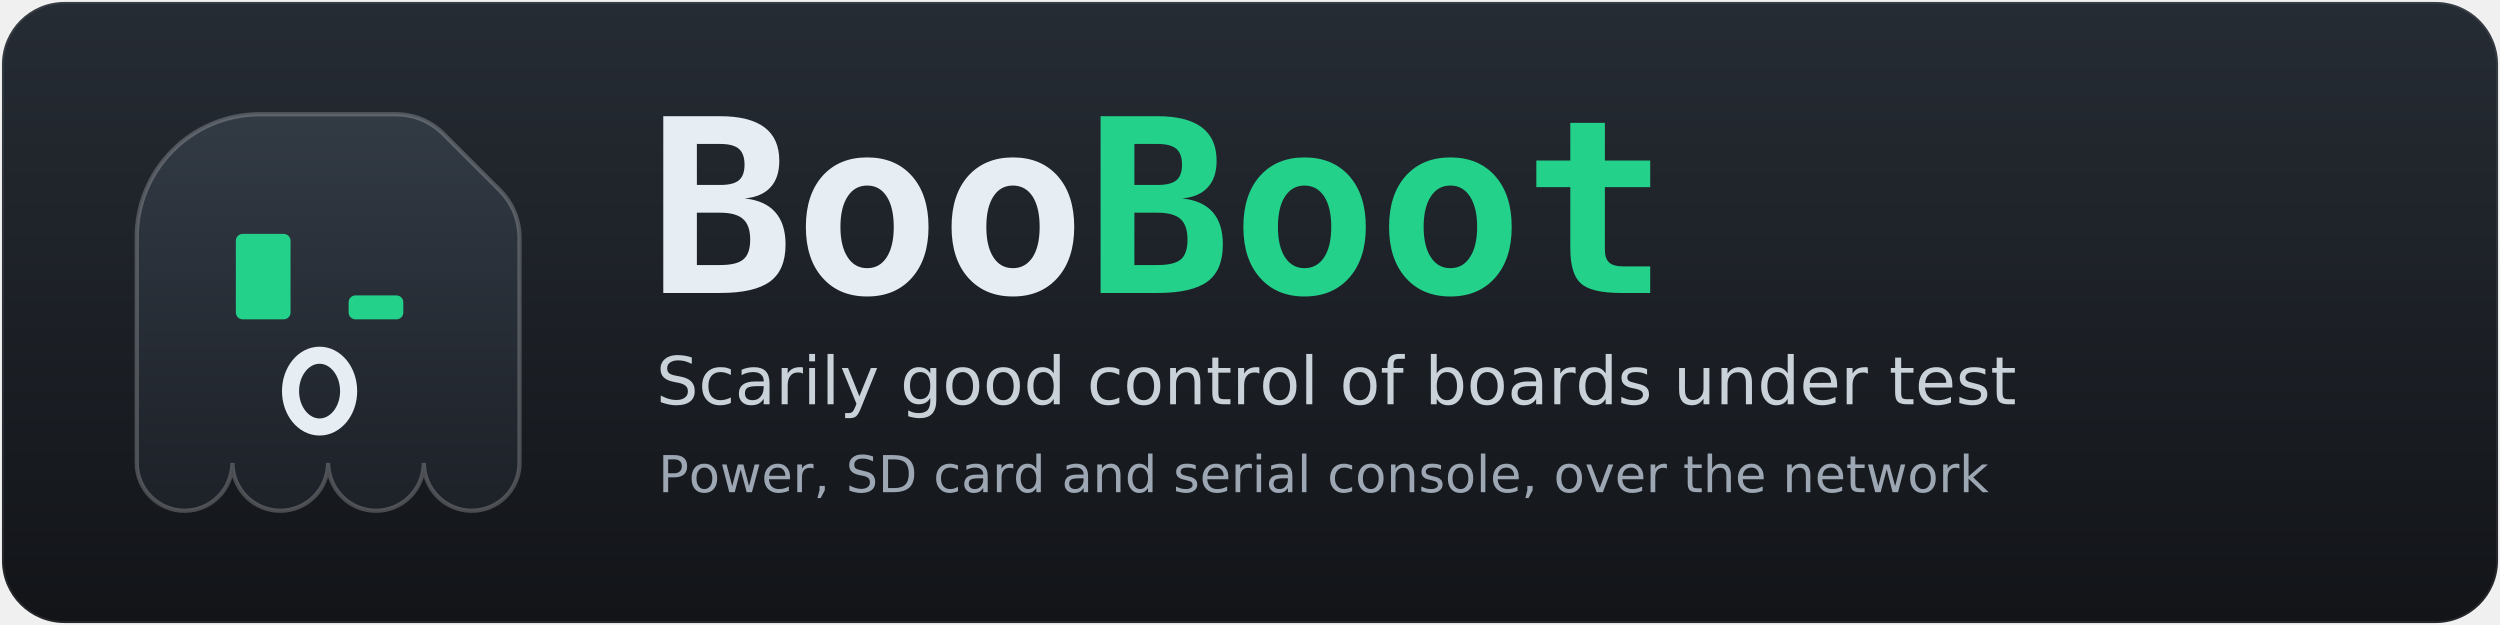
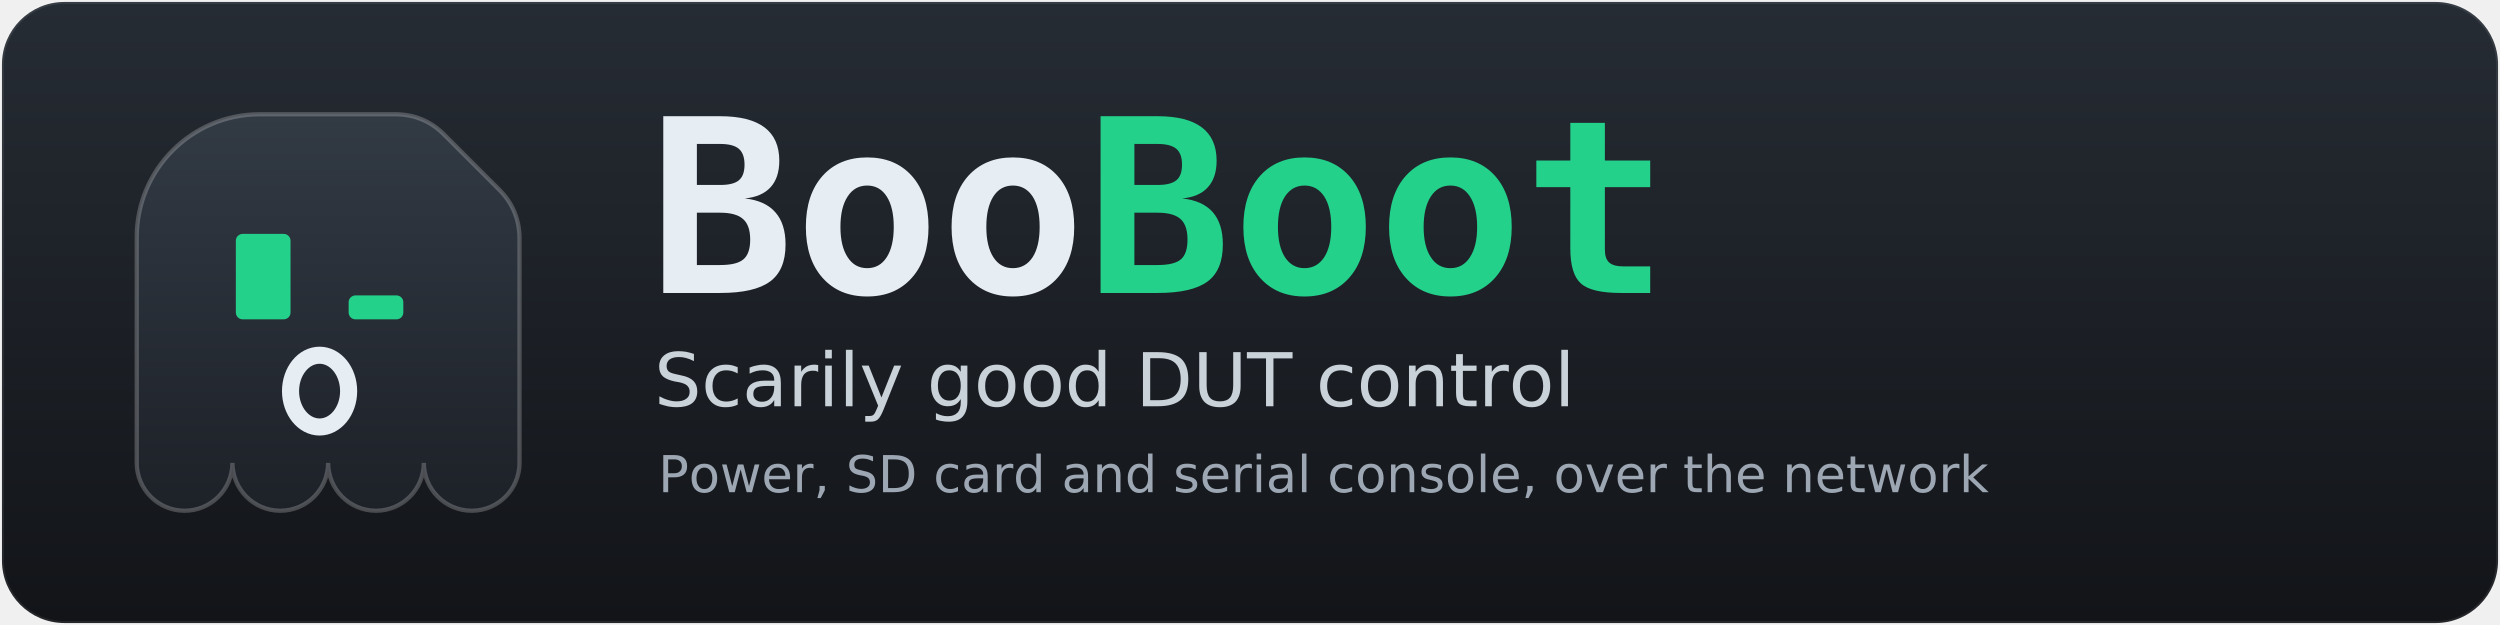
<svg xmlns="http://www.w3.org/2000/svg" viewBox="0 0 1280 320">
  <defs>
    <linearGradient id="tile" x1="0" y1="0" x2="0" y2="1">
      <stop offset="0" stop-color="#323A44" />
      <stop offset="1" stop-color="#1D2128" />
    </linearGradient>
    <linearGradient id="panel" x1="0" y1="0" x2="0" y2="1">
      <stop offset="0" stop-color="#262C34" />
      <stop offset="1" stop-color="#121418" />
    </linearGradient>
  </defs>
  <rect x="1" y="1" width="1278" height="318" rx="32" fill="url(#panel)" stroke="#FFFFFF" stroke-opacity="0.08" stroke-width="2" />
  <g transform="translate(56 48) scale(0.875)">
    <path d="M88 12H167.20Q184 12 195.88 23.88L228.12 56.12Q240 68 240 84.80V216.00A28.00 28.00 0 0 1 184.00 216.00A28.00 28.00 0 0 1 128.00 216.00A28.00 28.00 0 0 1 72.00 216.00A28.00 28.00 0 0 1 16.00 216.00V84A72 72 0 0 1 88 12Z" fill="url(#tile)" />
    <path d="M88 12H167.20Q184 12 195.88 23.88L228.12 56.12Q240 68 240 84.80V216.00A28.00 28.00 0 0 1 184.00 216.00A28.00 28.00 0 0 1 128.00 216.00A28.00 28.00 0 0 1 72.00 216.00A28.00 28.00 0 0 1 16.00 216.00V84A72 72 0 0 1 88 12Z" fill="none" stroke="#FFFFFF" stroke-opacity="0.22" stroke-width="2.5" />
    <rect x="74" y="82" width="32" height="50" rx="4" fill="#23D18B" />
    <rect x="140" y="118" width="32" height="14" rx="4" fill="#23D18B" />
    <ellipse cx="123" cy="174" rx="17" ry="21" fill="none" stroke="#E6EDF3" stroke-width="10" />
  </g>
  <path d="M356.8 108.9V135.7H368.7Q377.2 135.7 380.6 132.8Q384.1 129.9 384.1 122.7Q384.1 115.4 380.5 112.2Q376.9 108.9 368.7 108.9ZM356.8 73.7V94.7H368.7Q375.5 94.7 378.3 92.3Q381.2 89.9 381.2 84.3Q381.2 78.7 378.3 76.2Q375.4 73.7 368.7 73.7ZM339.6 59.5H368.7Q383.8 59.5 391.4 65.2Q399.0 70.9 399.0 82.3Q399.0 91.0 394.5 95.9Q390.0 100.8 381.3 101.6Q391.7 102.7 396.9 108.6Q402.2 114.5 402.2 125.2Q402.2 138.3 394.3 144.1Q386.4 150.0 368.7 150.0H339.6Z M444.0 95.0Q437.6 95.0 434.0 100.6Q430.3 106.2 430.3 116.2Q430.3 126.1 434.0 131.7Q437.6 137.3 444.0 137.3Q450.4 137.3 454.0 131.7Q457.6 126.1 457.6 116.2Q457.6 106.2 454.0 100.6Q450.4 95.0 444.0 95.0ZM412.6 116.2Q412.6 99.7 421.1 90.1Q429.6 80.6 444.0 80.6Q458.4 80.6 466.9 90.1Q475.4 99.7 475.4 116.2Q475.4 132.6 466.9 142.2Q458.4 151.8 444.0 151.8Q429.6 151.8 421.1 142.2Q412.6 132.6 412.6 116.2Z M518.6 95.0Q512.2 95.0 508.6 100.6Q505.0 106.2 505.0 116.2Q505.0 126.1 508.6 131.7Q512.2 137.3 518.6 137.3Q525.0 137.3 528.7 131.7Q532.3 126.1 532.3 116.2Q532.3 106.2 528.7 100.6Q525.0 95.0 518.6 95.0ZM487.2 116.2Q487.2 99.7 495.7 90.1Q504.3 80.6 518.6 80.6Q533.0 80.6 541.5 90.1Q550.0 99.7 550.0 116.2Q550.0 132.6 541.5 142.2Q533.0 151.8 518.6 151.8Q504.3 151.8 495.7 142.2Q487.2 132.6 487.2 116.2Z" fill="#E6EDF3" />
  <path d="M580.8 108.9V135.7H592.7Q601.2 135.7 604.6 132.8Q608.0 129.9 608.0 122.7Q608.0 115.4 604.5 112.2Q600.9 108.9 592.7 108.9ZM580.8 73.7V94.7H592.7Q599.4 94.7 602.3 92.3Q605.2 89.9 605.2 84.3Q605.2 78.7 602.3 76.2Q599.3 73.7 592.7 73.7ZM563.5 59.5H592.7Q607.7 59.5 615.3 65.2Q622.9 70.9 622.9 82.3Q622.9 91.0 618.4 95.9Q614.0 100.8 605.3 101.6Q615.7 102.7 620.9 108.6Q626.1 114.5 626.1 125.2Q626.1 138.3 618.3 144.1Q610.4 150.0 592.7 150.0H563.5Z M667.9 95.0Q661.6 95.0 657.9 100.6Q654.3 106.2 654.3 116.2Q654.3 126.1 657.9 131.7Q661.6 137.3 667.9 137.3Q674.3 137.3 678.0 131.7Q681.6 126.1 681.6 116.2Q681.6 106.2 678.0 100.6Q674.3 95.0 667.9 95.0ZM636.6 116.2Q636.6 99.7 645.1 90.1Q653.6 80.6 667.9 80.6Q682.3 80.6 690.8 90.1Q699.3 99.7 699.3 116.2Q699.3 132.6 690.8 142.2Q682.3 151.8 667.9 151.8Q653.6 151.8 645.1 142.2Q636.6 132.6 636.6 116.2Z M742.6 95.0Q736.2 95.0 732.6 100.6Q728.9 106.2 728.9 116.2Q728.9 126.1 732.6 131.7Q736.2 137.3 742.6 137.3Q749.0 137.3 752.6 131.7Q756.3 126.1 756.3 116.2Q756.3 106.2 752.6 100.6Q749.0 95.0 742.6 95.0ZM711.2 116.2Q711.2 99.7 719.7 90.1Q728.2 80.6 742.6 80.6Q757.0 80.6 765.5 90.1Q774.0 99.7 774.0 116.2Q774.0 132.6 765.5 142.2Q757.0 151.8 742.6 151.8Q728.2 151.8 719.7 142.2Q711.2 132.6 711.2 116.2Z M821.7 62.9V82.2H844.9V95.8H821.7V127.9Q821.7 132.4 823.9 134.4Q826.1 136.4 831.3 136.4H844.9V150.0H830.0Q814.7 150.0 809.4 145.1Q804.0 140.3 804.0 127.1V95.8H786.6V82.2H804.0V62.9Z" fill="#23D18B" />
-   <path d="M354.2 183.0V186.3Q352.3 185.4 350.6 184.9Q348.9 184.5 347.3 184.5Q344.6 184.5 343.1 185.6Q341.6 186.6 341.6 188.6Q341.6 190.2 342.6 191.1Q343.6 191.9 346.3 192.4L348.4 192.8Q352.1 193.5 353.9 195.3Q355.7 197.1 355.7 200.2Q355.7 203.8 353.3 205.6Q350.9 207.5 346.2 207.5Q344.4 207.5 342.4 207.1Q340.5 206.7 338.3 205.9V202.5Q340.4 203.6 342.3 204.2Q344.3 204.8 346.2 204.8Q349.1 204.8 350.6 203.6Q352.2 202.5 352.2 200.4Q352.2 198.6 351.1 197.6Q349.9 196.5 347.4 196.0L345.3 195.6Q341.6 194.9 339.9 193.3Q338.2 191.7 338.2 188.8Q338.2 185.6 340.6 183.7Q342.9 181.8 346.9 181.8Q348.7 181.8 350.5 182.1Q352.3 182.4 354.2 183.0Z M374.2 189.1V192.0Q372.9 191.3 371.6 190.9Q370.3 190.5 368.9 190.5Q366.0 190.5 364.3 192.4Q362.7 194.3 362.7 197.7Q362.7 201.1 364.3 203.0Q366.0 204.9 368.9 204.9Q370.3 204.9 371.6 204.5Q372.9 204.2 374.2 203.5V206.3Q372.9 206.9 371.5 207.2Q370.1 207.5 368.6 207.5Q364.4 207.5 361.9 204.8Q359.5 202.2 359.5 197.7Q359.5 193.2 362.0 190.6Q364.5 188.0 368.8 188.0Q370.2 188.0 371.6 188.2Q372.9 188.5 374.2 189.1Z M387.9 197.7Q384.2 197.7 382.8 198.5Q381.4 199.3 381.4 201.4Q381.4 203.0 382.4 204.0Q383.5 204.9 385.4 204.9Q387.9 204.9 389.4 203.1Q391.0 201.3 391.0 198.3V197.7ZM394.0 196.4V207.0H391.0V204.2Q389.9 205.9 388.4 206.7Q386.8 207.5 384.5 207.5Q381.7 207.5 380.0 205.9Q378.3 204.3 378.3 201.6Q378.3 198.5 380.4 196.9Q382.5 195.3 386.7 195.3H391.0V195.0Q391.0 192.9 389.6 191.7Q388.2 190.5 385.7 190.5Q384.1 190.5 382.6 190.9Q381.1 191.3 379.7 192.1V189.3Q381.4 188.6 382.9 188.3Q384.5 188.0 386.0 188.0Q390.0 188.0 392.0 190.0Q394.0 192.1 394.0 196.4Z M411.1 191.3Q410.6 191.0 410.0 190.8Q409.4 190.7 408.6 190.7Q406.0 190.7 404.7 192.4Q403.3 194.1 403.3 197.2V207.0H400.2V188.4H403.3V191.3Q404.2 189.6 405.8 188.8Q407.3 188.0 409.5 188.0Q409.8 188.0 410.2 188.0Q410.6 188.0 411.1 188.1Z M414.3 188.4H417.3V207.0H414.3ZM414.3 181.2H417.3V185.0H414.3Z M423.7 181.2H426.8V207.0H423.7Z M440.9 208.7Q439.6 212.0 438.4 213.1Q437.2 214.1 435.1 214.1H432.7V211.5H434.5Q435.7 211.5 436.4 210.9Q437.1 210.3 438.0 208.1L438.5 206.7L431.0 188.4H434.2L440.0 202.9L445.9 188.4H449.1Z  M476.3 197.5Q476.3 194.2 475.0 192.3Q473.6 190.5 471.1 190.5Q468.7 190.5 467.3 192.3Q465.9 194.2 465.9 197.5Q465.9 200.8 467.3 202.6Q468.7 204.4 471.1 204.4Q473.6 204.4 475.0 202.6Q476.3 200.8 476.3 197.5ZM479.4 204.7Q479.4 209.4 477.3 211.8Q475.2 214.1 470.8 214.1Q469.2 214.1 467.8 213.8Q466.4 213.6 465.0 213.1V210.1Q466.4 210.9 467.7 211.2Q469.0 211.5 470.4 211.5Q473.4 211.5 474.9 210.0Q476.3 208.4 476.3 205.2V203.7Q475.4 205.4 473.9 206.2Q472.4 207.0 470.4 207.0Q467.0 207.0 464.9 204.4Q462.8 201.8 462.8 197.5Q462.8 193.2 464.9 190.6Q467.0 188.0 470.4 188.0Q472.4 188.0 473.9 188.8Q475.4 189.6 476.3 191.2V188.4H479.4Z M492.9 190.5Q490.4 190.5 489.0 192.5Q487.6 194.4 487.6 197.7Q487.6 201.1 489.0 203.0Q490.4 204.9 492.9 204.9Q495.3 204.9 496.8 203.0Q498.2 201.0 498.2 197.7Q498.2 194.4 496.8 192.5Q495.3 190.5 492.9 190.5ZM492.9 188.0Q496.9 188.0 499.2 190.5Q501.4 193.1 501.4 197.7Q501.4 202.3 499.2 204.9Q496.9 207.5 492.9 207.5Q488.9 207.5 486.6 204.9Q484.4 202.3 484.4 197.7Q484.4 193.1 486.6 190.5Q488.9 188.0 492.9 188.0Z M513.7 190.5Q511.2 190.5 509.8 192.5Q508.4 194.4 508.4 197.7Q508.4 201.1 509.8 203.0Q511.2 204.9 513.7 204.9Q516.1 204.9 517.6 203.0Q519.0 201.0 519.0 197.7Q519.0 194.4 517.6 192.5Q516.1 190.5 513.7 190.5ZM513.7 188.0Q517.7 188.0 520.0 190.5Q522.2 193.1 522.2 197.7Q522.2 202.3 520.0 204.9Q517.7 207.5 513.7 207.5Q509.7 207.5 507.4 204.9Q505.2 202.3 505.2 197.7Q505.2 193.1 507.4 190.5Q509.7 188.0 513.7 188.0Z M539.5 191.2V181.2H542.6V207.0H539.5V204.2Q538.6 205.9 537.1 206.7Q535.6 207.5 533.6 207.5Q530.2 207.5 528.1 204.8Q526.0 202.1 526.0 197.7Q526.0 193.3 528.1 190.6Q530.2 188.0 533.6 188.0Q535.6 188.0 537.1 188.8Q538.6 189.6 539.5 191.2ZM529.1 197.7Q529.1 201.1 530.5 203.0Q531.9 204.9 534.3 204.9Q536.7 204.9 538.1 203.0Q539.5 201.1 539.5 197.7Q539.5 194.3 538.1 192.4Q536.7 190.5 534.3 190.5Q531.9 190.5 530.5 192.4Q529.1 194.3 529.1 197.7Z  M573.1 189.1V192.0Q571.8 191.3 570.5 190.9Q569.2 190.5 567.8 190.5Q564.9 190.5 563.2 192.4Q561.6 194.3 561.6 197.7Q561.6 201.1 563.2 203.0Q564.9 204.9 567.8 204.9Q569.2 204.9 570.5 204.5Q571.8 204.2 573.1 203.5V206.3Q571.8 206.9 570.4 207.2Q569.1 207.5 567.5 207.5Q563.3 207.5 560.8 204.8Q558.4 202.2 558.4 197.7Q558.4 193.2 560.9 190.6Q563.4 188.0 567.7 188.0Q569.1 188.0 570.5 188.2Q571.8 188.5 573.1 189.1Z M585.6 190.5Q583.1 190.5 581.7 192.5Q580.3 194.4 580.3 197.7Q580.3 201.1 581.7 203.0Q583.1 204.9 585.6 204.9Q588.0 204.9 589.5 203.0Q590.9 201.0 590.9 197.7Q590.9 194.4 589.5 192.5Q588.0 190.5 585.6 190.5ZM585.6 188.0Q589.6 188.0 591.8 190.5Q594.1 193.1 594.1 197.7Q594.1 202.3 591.8 204.9Q589.6 207.5 585.6 207.5Q581.6 207.5 579.3 204.9Q577.1 202.3 577.1 197.7Q577.1 193.1 579.3 190.5Q581.6 188.0 585.6 188.0Z M614.6 195.8V207.0H611.6V195.9Q611.6 193.2 610.6 191.9Q609.5 190.6 607.5 190.6Q605.0 190.6 603.6 192.2Q602.1 193.8 602.1 196.5V207.0H599.1V188.4H602.1V191.3Q603.2 189.6 604.7 188.8Q606.2 188.0 608.1 188.0Q611.4 188.0 613.0 189.9Q614.6 191.9 614.6 195.8Z M623.8 183.1V188.4H630.0V190.8H623.8V200.9Q623.8 203.1 624.4 203.8Q625.0 204.4 626.9 204.4H630.0V207.0H626.9Q623.4 207.0 622.0 205.7Q620.7 204.4 620.7 200.9V190.8H618.4V188.4H620.7V183.1Z M644.8 191.3Q644.3 191.0 643.7 190.8Q643.1 190.7 642.4 190.7Q639.8 190.7 638.4 192.4Q637.0 194.1 637.0 197.2V207.0H633.9V188.4H637.0V191.3Q638.0 189.6 639.5 188.8Q641.1 188.0 643.3 188.0Q643.6 188.0 644.0 188.0Q644.4 188.0 644.8 188.1Z M655.2 190.5Q652.8 190.5 651.4 192.5Q649.9 194.4 649.9 197.7Q649.9 201.1 651.4 203.0Q652.8 204.9 655.2 204.9Q657.7 204.9 659.1 203.0Q660.5 201.0 660.5 197.7Q660.5 194.4 659.1 192.5Q657.7 190.5 655.2 190.5ZM655.2 188.0Q659.2 188.0 661.5 190.5Q663.8 193.1 663.8 197.7Q663.8 202.3 661.5 204.9Q659.2 207.5 655.2 207.5Q651.2 207.5 649.0 204.9Q646.7 202.3 646.7 197.7Q646.7 193.1 649.0 190.5Q651.2 188.0 655.2 188.0Z M668.8 181.2H671.9V207.0H668.8Z  M696.3 190.5Q693.8 190.5 692.4 192.5Q691.0 194.4 691.0 197.7Q691.0 201.1 692.4 203.0Q693.8 204.9 696.3 204.9Q698.7 204.9 700.2 203.0Q701.6 201.0 701.6 197.7Q701.6 194.4 700.2 192.5Q698.7 190.5 696.3 190.5ZM696.3 188.0Q700.3 188.0 702.6 190.5Q704.8 193.1 704.8 197.7Q704.8 202.3 702.6 204.9Q700.3 207.5 696.3 207.5Q692.3 207.5 690.0 204.9Q687.8 202.3 687.8 197.7Q687.8 193.1 690.0 190.5Q692.3 188.0 696.3 188.0Z M719.3 181.2V183.7H716.4Q714.7 183.7 714.1 184.4Q713.5 185.0 713.5 186.8V188.4H718.5V190.8H713.5V207.0H710.4V190.8H707.5V188.4H710.4V187.1Q710.4 184.0 711.8 182.6Q713.3 181.2 716.4 181.2Z  M746.0 197.7Q746.0 194.3 744.6 192.4Q743.3 190.5 740.8 190.5Q738.4 190.5 737.0 192.4Q735.6 194.3 735.6 197.7Q735.6 201.1 737.0 203.0Q738.4 204.9 740.8 204.9Q743.3 204.9 744.6 203.0Q746.0 201.1 746.0 197.7ZM735.6 191.2Q736.6 189.6 738.1 188.8Q739.5 188.0 741.6 188.0Q745.0 188.0 747.1 190.6Q749.2 193.3 749.2 197.7Q749.2 202.1 747.1 204.8Q745.0 207.5 741.6 207.5Q739.5 207.5 738.1 206.7Q736.6 205.9 735.6 204.2V207.0H732.6V181.2H735.6Z M761.5 190.5Q759.0 190.5 757.6 192.5Q756.2 194.4 756.2 197.7Q756.2 201.1 757.6 203.0Q759.0 204.9 761.5 204.9Q763.9 204.9 765.3 203.0Q766.8 201.0 766.8 197.7Q766.8 194.4 765.3 192.5Q763.9 190.5 761.5 190.5ZM761.5 188.0Q765.4 188.0 767.7 190.5Q770.0 193.1 770.0 197.7Q770.0 202.3 767.7 204.9Q765.4 207.5 761.5 207.5Q757.5 207.5 755.2 204.9Q752.9 202.3 752.9 197.7Q752.9 193.1 755.2 190.5Q757.5 188.0 761.5 188.0Z M783.5 197.7Q779.8 197.7 778.4 198.5Q777.0 199.3 777.0 201.4Q777.0 203.0 778.0 204.0Q779.1 204.9 780.9 204.9Q783.5 204.9 785.0 203.1Q786.5 201.3 786.5 198.3V197.7ZM789.6 196.4V207.0H786.5V204.2Q785.5 205.9 783.9 206.7Q782.4 207.5 780.1 207.5Q777.3 207.5 775.6 205.9Q773.9 204.3 773.9 201.6Q773.9 198.5 776.0 196.9Q778.1 195.3 782.3 195.3H786.5V195.0Q786.5 192.9 785.2 191.7Q783.8 190.5 781.3 190.5Q779.7 190.5 778.2 190.9Q776.7 191.3 775.3 192.1V189.3Q776.9 188.6 778.5 188.3Q780.1 188.0 781.6 188.0Q785.6 188.0 787.6 190.0Q789.6 192.1 789.6 196.4Z M806.7 191.3Q806.2 191.0 805.6 190.8Q804.9 190.7 804.2 190.7Q801.6 190.7 800.2 192.4Q798.9 194.1 798.9 197.2V207.0H795.8V188.4H798.9V191.3Q799.8 189.6 801.4 188.8Q802.9 188.0 805.1 188.0Q805.4 188.0 805.8 188.0Q806.2 188.0 806.7 188.1Z M822.1 191.2V181.2H825.2V207.0H822.1V204.2Q821.1 205.9 819.7 206.7Q818.2 207.5 816.2 207.5Q812.8 207.5 810.7 204.8Q808.5 202.1 808.5 197.7Q808.5 193.3 810.7 190.6Q812.8 188.0 816.2 188.0Q818.2 188.0 819.7 188.8Q821.1 189.6 822.1 191.2ZM811.7 197.7Q811.7 201.1 813.1 203.0Q814.5 204.9 816.9 204.9Q819.3 204.9 820.7 203.0Q822.1 201.1 822.1 197.7Q822.1 194.3 820.7 192.4Q819.3 190.5 816.9 190.5Q814.5 190.5 813.1 192.4Q811.7 194.3 811.7 197.7Z M843.3 189.0V191.8Q842.0 191.2 840.6 190.8Q839.2 190.5 837.7 190.5Q835.5 190.5 834.3 191.2Q833.2 191.9 833.2 193.3Q833.2 194.4 834.0 195.0Q834.8 195.6 837.3 196.1L838.3 196.4Q841.6 197.1 842.9 198.3Q844.3 199.6 844.3 201.9Q844.3 204.5 842.3 206.0Q840.2 207.5 836.6 207.5Q835.1 207.5 833.5 207.2Q831.9 206.9 830.1 206.3V203.2Q831.8 204.0 833.4 204.5Q835.1 204.9 836.7 204.9Q838.8 204.9 840.0 204.2Q841.2 203.4 841.2 202.1Q841.2 200.9 840.3 200.2Q839.5 199.5 836.7 198.9L835.6 198.7Q832.8 198.1 831.5 196.8Q830.2 195.6 830.2 193.4Q830.2 190.8 832.1 189.4Q833.9 188.0 837.4 188.0Q839.1 188.0 840.6 188.2Q842.0 188.5 843.3 189.0Z  M859.7 199.7V188.4H862.7V199.5Q862.7 202.2 863.7 203.5Q864.8 204.8 866.8 204.8Q869.3 204.8 870.7 203.2Q872.2 201.7 872.2 198.9V188.4H875.2V207.0H872.2V204.1Q871.1 205.8 869.6 206.7Q868.1 207.5 866.2 207.5Q863.0 207.5 861.3 205.5Q859.7 203.5 859.7 199.7ZM867.3 188.0Z M897.0 195.8V207.0H893.9V195.9Q893.9 193.2 892.9 191.9Q891.9 190.6 889.8 190.6Q887.3 190.6 885.9 192.2Q884.5 193.8 884.5 196.5V207.0H881.4V188.4H884.5V191.3Q885.6 189.6 887.1 188.8Q888.5 188.0 890.5 188.0Q893.7 188.0 895.3 189.9Q897.0 191.9 897.0 195.8Z M915.3 191.2V181.2H918.4V207.0H915.3V204.2Q914.3 205.9 912.9 206.7Q911.4 207.5 909.4 207.5Q906.0 207.5 903.9 204.8Q901.7 202.1 901.7 197.7Q901.7 193.3 903.9 190.6Q906.0 188.0 909.4 188.0Q911.4 188.0 912.9 188.8Q914.3 189.6 915.3 191.2ZM904.9 197.7Q904.9 201.1 906.3 203.0Q907.7 204.9 910.1 204.9Q912.5 204.9 913.9 203.0Q915.3 201.1 915.3 197.7Q915.3 194.3 913.9 192.4Q912.5 190.5 910.1 190.5Q907.7 190.5 906.3 192.4Q904.9 194.3 904.9 197.7Z M940.6 196.9V198.4H926.5Q926.7 201.6 928.4 203.2Q930.1 204.9 933.2 204.9Q934.9 204.9 936.6 204.5Q938.2 204.0 939.8 203.2V206.1Q938.2 206.8 936.5 207.1Q934.8 207.5 933.0 207.5Q928.5 207.5 925.9 204.9Q923.3 202.3 923.3 197.9Q923.3 193.3 925.8 190.6Q928.3 188.0 932.4 188.0Q936.2 188.0 938.4 190.4Q940.6 192.8 940.6 196.9ZM937.5 196.0Q937.5 193.5 936.1 192.0Q934.7 190.5 932.5 190.5Q929.9 190.5 928.4 192.0Q926.8 193.4 926.6 196.1Z M956.4 191.3Q955.8 191.0 955.2 190.8Q954.6 190.7 953.9 190.7Q951.3 190.7 949.9 192.4Q948.5 194.1 948.5 197.2V207.0H945.5V188.4H948.5V191.3Q949.5 189.6 951.0 188.8Q952.6 188.0 954.8 188.0Q955.1 188.0 955.5 188.0Q955.9 188.0 956.3 188.1Z  M973.4 183.1V188.4H979.7V190.8H973.4V200.9Q973.4 203.1 974.0 203.8Q974.6 204.4 976.5 204.4H979.7V207.0H976.5Q973.0 207.0 971.7 205.7Q970.3 204.4 970.3 200.9V190.8H968.1V188.4H970.3V183.1Z M999.6 196.9V198.4H985.6Q985.8 201.6 987.5 203.2Q989.2 204.9 992.2 204.9Q994.0 204.9 995.6 204.5Q997.3 204.0 998.9 203.2V206.1Q997.2 206.8 995.5 207.1Q993.8 207.5 992.0 207.5Q987.6 207.5 985.0 204.9Q982.4 202.3 982.4 197.9Q982.4 193.3 984.8 190.6Q987.3 188.0 991.5 188.0Q995.2 188.0 997.4 190.4Q999.6 192.8 999.6 196.9ZM996.5 196.0Q996.5 193.5 995.1 192.0Q993.8 190.5 991.5 190.5Q989.0 190.5 987.4 192.0Q985.9 193.4 985.7 196.1Z M1016.5 189.0V191.8Q1015.2 191.2 1013.8 190.8Q1012.4 190.5 1010.9 190.5Q1008.6 190.5 1007.5 191.2Q1006.3 191.9 1006.3 193.3Q1006.3 194.4 1007.2 195.0Q1008.0 195.6 1010.4 196.1L1011.5 196.4Q1014.7 197.1 1016.1 198.3Q1017.5 199.6 1017.5 201.9Q1017.5 204.5 1015.4 206.0Q1013.4 207.5 1009.8 207.5Q1008.3 207.5 1006.7 207.2Q1005.0 206.9 1003.2 206.3V203.2Q1004.9 204.0 1006.6 204.5Q1008.2 204.9 1009.8 204.9Q1012.0 204.9 1013.2 204.2Q1014.3 203.4 1014.3 202.1Q1014.3 200.9 1013.5 200.2Q1012.6 199.5 1009.8 198.9L1008.7 198.7Q1005.9 198.1 1004.6 196.8Q1003.4 195.6 1003.4 193.4Q1003.4 190.8 1005.2 189.4Q1007.1 188.0 1010.5 188.0Q1012.2 188.0 1013.7 188.2Q1015.2 188.5 1016.5 189.0Z M1025.3 183.1V188.4H1031.6V190.8H1025.3V200.9Q1025.3 203.1 1026.0 203.8Q1026.6 204.4 1028.5 204.4H1031.6V207.0H1028.5Q1025.0 207.0 1023.6 205.7Q1022.3 204.4 1022.3 200.9V190.8H1020.0V188.4H1022.3V183.1Z" fill="#C9D1D9" />
+   <path d="M355.3 181.2V184.9Q353.2 183.8 351.3 183.3Q349.4 182.8 347.7 182.8Q344.6 182.8 342.9 184.0Q341.3 185.2 341.3 187.4Q341.3 189.2 342.4 190.2Q343.5 191.1 346.6 191.7L348.8 192.2Q353.0 193.0 355.0 195.0Q357.0 197.0 357.0 200.4Q357.0 204.4 354.3 206.5Q351.6 208.5 346.4 208.5Q344.4 208.5 342.2 208.1Q340.0 207.6 337.6 206.8V202.9Q339.9 204.2 342.1 204.8Q344.3 205.5 346.4 205.5Q349.6 205.5 351.3 204.2Q353.1 203.0 353.1 200.6Q353.1 198.6 351.8 197.4Q350.6 196.3 347.7 195.7L345.4 195.3Q341.3 194.4 339.4 192.7Q337.5 190.9 337.5 187.7Q337.5 184.0 340.1 181.9Q342.7 179.8 347.2 179.8Q349.2 179.8 351.2 180.1Q353.2 180.5 355.3 181.2Z M377.7 188.0V191.2Q376.2 190.4 374.8 190.0Q373.3 189.6 371.8 189.6Q368.5 189.6 366.7 191.7Q364.8 193.8 364.8 197.6Q364.8 201.4 366.7 203.5Q368.5 205.6 371.8 205.6Q373.3 205.6 374.8 205.2Q376.2 204.8 377.7 204.0V207.2Q376.2 207.9 374.7 208.2Q373.2 208.5 371.4 208.5Q366.7 208.5 364.0 205.6Q361.2 202.6 361.2 197.6Q361.2 192.5 364.0 189.6Q366.8 186.7 371.7 186.7Q373.2 186.7 374.7 187.0Q376.2 187.4 377.7 188.0Z M393.0 197.6Q388.9 197.6 387.3 198.5Q385.7 199.4 385.7 201.7Q385.7 203.5 386.9 204.6Q388.1 205.7 390.2 205.7Q393.0 205.7 394.7 203.7Q396.4 201.7 396.4 198.3V197.6ZM399.8 196.1V208.0H396.4V204.8Q395.3 206.7 393.5 207.6Q391.8 208.5 389.3 208.5Q386.1 208.5 384.2 206.7Q382.3 205.0 382.3 202.0Q382.3 198.4 384.6 196.7Q387.0 194.9 391.6 194.9H396.4V194.5Q396.4 192.2 394.9 190.9Q393.3 189.6 390.5 189.6Q388.8 189.6 387.1 190.0Q385.4 190.5 383.8 191.3V188.2Q385.7 187.4 387.5 187.1Q389.2 186.7 390.9 186.7Q395.4 186.7 397.6 189.1Q399.8 191.4 399.8 196.1Z M418.9 190.4Q418.3 190.1 417.7 189.9Q417.0 189.8 416.2 189.8Q413.3 189.8 411.7 191.6Q410.2 193.5 410.2 197.1V208.0H406.8V187.2H410.2V190.4Q411.3 188.6 413.0 187.6Q414.7 186.7 417.2 186.7Q417.5 186.7 418.0 186.8Q418.4 186.8 418.9 186.9Z M422.5 187.2H425.9V208.0H422.5ZM422.5 179.1H425.9V183.5H422.5Z M433.1 179.1H436.5V208.0H433.1Z M452.3 209.9Q450.8 213.6 449.4 214.8Q448.1 215.9 445.8 215.9H443.0V213.0H445.0Q446.5 213.0 447.2 212.4Q448.0 211.7 449.0 209.2L449.6 207.7L441.2 187.2H444.8L451.3 203.5L457.8 187.2H461.4Z  M491.9 197.4Q491.9 193.7 490.3 191.6Q488.8 189.6 486.0 189.6Q483.3 189.6 481.8 191.6Q480.2 193.7 480.2 197.4Q480.2 201.1 481.8 203.1Q483.3 205.1 486.0 205.1Q488.8 205.1 490.3 203.1Q491.9 201.1 491.9 197.4ZM495.3 205.4Q495.3 210.7 492.9 213.3Q490.6 215.9 485.7 215.9Q483.9 215.9 482.3 215.6Q480.7 215.4 479.2 214.8V211.5Q480.7 212.3 482.2 212.7Q483.6 213.1 485.2 213.1Q488.5 213.1 490.2 211.3Q491.9 209.6 491.9 206.0V204.3Q490.8 206.2 489.2 207.1Q487.5 208.0 485.2 208.0Q481.4 208.0 479.0 205.1Q476.7 202.2 476.7 197.4Q476.7 192.5 479.0 189.6Q481.4 186.7 485.2 186.7Q487.5 186.7 489.2 187.6Q490.8 188.5 491.9 190.4V187.2H495.3Z M510.4 189.6Q507.6 189.6 506.0 191.8Q504.4 193.9 504.4 197.6Q504.4 201.4 506.0 203.5Q507.6 205.6 510.4 205.6Q513.1 205.6 514.7 203.5Q516.3 201.3 516.3 197.6Q516.3 193.9 514.7 191.8Q513.1 189.6 510.4 189.6ZM510.4 186.7Q514.8 186.7 517.4 189.6Q519.9 192.5 519.9 197.6Q519.9 202.7 517.4 205.6Q514.8 208.5 510.4 208.5Q505.9 208.5 503.4 205.6Q500.8 202.7 500.8 197.6Q500.8 192.5 503.4 189.6Q505.9 186.7 510.4 186.7Z M533.6 189.6Q530.9 189.6 529.3 191.8Q527.7 193.9 527.7 197.6Q527.7 201.4 529.3 203.5Q530.8 205.6 533.6 205.6Q536.3 205.6 537.9 203.5Q539.5 201.3 539.5 197.6Q539.5 193.9 537.9 191.8Q536.3 189.6 533.6 189.6ZM533.6 186.7Q538.1 186.7 540.6 189.6Q543.1 192.5 543.1 197.6Q543.1 202.7 540.6 205.6Q538.1 208.5 533.6 208.5Q529.1 208.5 526.6 205.6Q524.1 202.7 524.1 197.6Q524.1 192.5 526.6 189.6Q529.1 186.7 533.6 186.7Z M562.5 190.4V179.1H565.9V208.0H562.5V204.9Q561.4 206.7 559.8 207.6Q558.1 208.5 555.8 208.5Q552.1 208.5 549.7 205.5Q547.3 202.5 547.3 197.6Q547.3 192.7 549.7 189.7Q552.1 186.7 555.8 186.7Q558.1 186.7 559.8 187.6Q561.4 188.5 562.5 190.4ZM550.8 197.6Q550.8 201.4 552.4 203.5Q553.9 205.7 556.7 205.7Q559.4 205.7 560.9 203.5Q562.5 201.4 562.5 197.6Q562.5 193.9 560.9 191.7Q559.4 189.6 556.7 189.6Q553.9 189.6 552.4 191.7Q550.8 193.9 550.8 197.6Z  M588.9 183.4V204.9H593.4Q599.2 204.9 601.8 202.3Q604.5 199.7 604.5 194.1Q604.5 188.6 601.8 186.0Q599.2 183.4 593.4 183.4ZM585.2 180.3H592.9Q600.9 180.3 604.7 183.6Q608.4 187.0 608.4 194.1Q608.4 201.3 604.7 204.6Q600.9 208.0 592.9 208.0H585.2Z M614.0 180.3H617.8V197.1Q617.8 201.6 619.4 203.5Q621.0 205.5 624.6 205.5Q628.2 205.5 629.8 203.5Q631.4 201.6 631.4 197.1V180.3H635.2V197.6Q635.2 203.0 632.5 205.8Q629.8 208.5 624.6 208.5Q619.4 208.5 616.7 205.8Q614.0 203.0 614.0 197.6Z M638.4 180.3H661.8V183.5H652.0V208.0H648.2V183.5H638.4Z  M692.3 188.0V191.2Q690.9 190.4 689.4 190.0Q688.0 189.6 686.5 189.6Q683.2 189.6 681.3 191.7Q679.5 193.8 679.5 197.6Q679.5 201.4 681.3 203.5Q683.2 205.6 686.5 205.6Q688.0 205.6 689.4 205.2Q690.9 204.8 692.3 204.0V207.2Q690.9 207.9 689.4 208.2Q687.8 208.5 686.1 208.5Q681.4 208.5 678.7 205.6Q675.9 202.6 675.9 197.6Q675.9 192.5 678.7 189.6Q681.5 186.7 686.3 186.7Q687.9 186.7 689.4 187.0Q690.9 187.4 692.3 188.0Z M706.3 189.6Q703.6 189.6 702.0 191.8Q700.4 193.9 700.4 197.6Q700.4 201.4 702.0 203.5Q703.6 205.6 706.3 205.6Q709.0 205.6 710.6 203.5Q712.2 201.3 712.2 197.6Q712.2 193.9 710.6 191.8Q709.0 189.6 706.3 189.6ZM706.3 186.7Q710.8 186.7 713.3 189.6Q715.9 192.5 715.9 197.6Q715.9 202.7 713.3 205.6Q710.8 208.5 706.3 208.5Q701.8 208.5 699.3 205.6Q696.8 202.7 696.8 197.6Q696.8 192.5 699.3 189.6Q701.8 186.7 706.3 186.7Z M738.8 195.5V208.0H735.4V195.6Q735.4 192.6 734.2 191.2Q733.1 189.7 730.8 189.7Q728.0 189.7 726.4 191.4Q724.8 193.2 724.8 196.3V208.0H721.4V187.2H724.8V190.4Q726.0 188.6 727.7 187.6Q729.4 186.7 731.5 186.7Q735.1 186.7 737.0 188.9Q738.8 191.2 738.8 195.5Z M749.0 181.3V187.2H756.0V189.9H749.0V201.2Q749.0 203.7 749.7 204.4Q750.4 205.1 752.5 205.1H756.0V208.0H752.5Q748.5 208.0 747.0 206.5Q745.5 205.0 745.5 201.2V189.9H743.0V187.2H745.5V181.3Z M772.5 190.4Q772.0 190.1 771.3 189.9Q770.6 189.8 769.8 189.8Q766.9 189.8 765.3 191.6Q763.8 193.5 763.8 197.1V208.0H760.4V187.2H763.8V190.4Q764.9 188.6 766.6 187.6Q768.3 186.7 770.8 186.7Q771.1 186.7 771.6 186.8Q772.0 186.8 772.5 186.9Z M784.2 189.6Q781.4 189.6 779.8 191.8Q778.2 193.9 778.2 197.6Q778.2 201.4 779.8 203.5Q781.4 205.6 784.2 205.6Q786.9 205.6 788.5 203.5Q790.1 201.3 790.1 197.6Q790.1 193.9 788.5 191.8Q786.9 189.6 784.2 189.6ZM784.2 186.7Q788.6 186.7 791.2 189.6Q793.7 192.5 793.7 197.6Q793.7 202.7 791.2 205.6Q788.6 208.5 784.2 208.5Q779.7 208.5 777.2 205.6Q774.6 202.7 774.6 197.6Q774.6 192.5 777.2 189.6Q779.7 186.7 784.2 186.7Z M799.4 179.1H802.8V208.0H799.4Z" fill="#C9D1D9" />
  <path d="M342.1 235.2V242.3H345.3Q347.1 242.3 348.1 241.3Q349.1 240.4 349.1 238.7Q349.1 237.0 348.1 236.1Q347.1 235.2 345.3 235.2ZM339.6 233.0H345.3Q348.5 233.0 350.2 234.5Q351.8 235.9 351.8 238.7Q351.8 241.5 350.2 242.9Q348.5 244.4 345.3 244.4H342.1V252.0H339.6Z M360.6 239.4Q358.8 239.4 357.7 240.9Q356.6 242.4 356.6 244.9Q356.6 247.5 357.7 248.9Q358.7 250.4 360.6 250.4Q362.5 250.4 363.6 248.9Q364.7 247.4 364.7 244.9Q364.7 242.4 363.6 240.9Q362.5 239.4 360.6 239.4ZM360.6 237.4Q363.7 237.4 365.4 239.4Q367.2 241.4 367.2 244.9Q367.2 248.4 365.4 250.4Q363.7 252.4 360.6 252.4Q357.6 252.4 355.8 250.4Q354.1 248.4 354.1 244.9Q354.1 241.4 355.8 239.4Q357.6 237.4 360.6 237.4Z M369.7 237.8H372.0L374.9 248.9L377.8 237.8H380.6L383.5 248.9L386.4 237.8H388.8L385.0 252.0H382.3L379.2 240.3L376.2 252.0H373.4Z M404.5 244.3V245.4H393.7Q393.9 247.9 395.2 249.1Q396.5 250.4 398.8 250.4Q400.1 250.4 401.4 250.1Q402.7 249.7 403.9 249.1V251.3Q402.7 251.8 401.3 252.1Q400.0 252.4 398.7 252.4Q395.3 252.4 393.3 250.4Q391.3 248.4 391.3 245.0Q391.3 241.5 393.2 239.5Q395.1 237.4 398.3 237.4Q401.1 237.4 402.8 239.3Q404.5 241.1 404.5 244.3ZM402.1 243.6Q402.1 241.7 401.1 240.6Q400.0 239.4 398.3 239.4Q396.3 239.4 395.2 240.5Q394.0 241.6 393.8 243.6Z M416.5 240.0Q416.1 239.7 415.7 239.6Q415.2 239.5 414.7 239.5Q412.7 239.5 411.6 240.8Q410.6 242.1 410.6 244.5V252.0H408.2V237.8H410.6V240.0Q411.3 238.7 412.5 238.1Q413.7 237.4 415.3 237.4Q415.6 237.4 415.9 237.5Q416.2 237.5 416.5 237.6Z M419.6 248.8H422.3V251.0L420.2 255.0H418.5L419.6 251.0Z  M447.0 233.7V236.2Q445.5 235.5 444.2 235.1Q442.9 234.8 441.7 234.8Q439.6 234.8 438.5 235.6Q437.4 236.4 437.4 237.9Q437.4 239.2 438.1 239.8Q438.9 240.4 441.0 240.8L442.5 241.2Q445.4 241.7 446.8 243.1Q448.1 244.5 448.1 246.8Q448.1 249.5 446.3 250.9Q444.4 252.4 440.9 252.4Q439.5 252.4 438.0 252.1Q436.5 251.8 434.9 251.2V248.5Q436.4 249.4 437.9 249.8Q439.4 250.3 440.9 250.3Q443.1 250.3 444.2 249.4Q445.4 248.6 445.4 247.0Q445.4 245.6 444.6 244.8Q443.7 244.0 441.8 243.6L440.2 243.3Q437.3 242.7 436.1 241.5Q434.8 240.3 434.8 238.1Q434.8 235.6 436.6 234.2Q438.3 232.7 441.4 232.7Q442.8 232.7 444.1 232.9Q445.5 233.2 447.0 233.7Z M454.7 235.2V249.9H457.8Q461.7 249.9 463.5 248.1Q465.3 246.3 465.3 242.5Q465.3 238.7 463.5 236.9Q461.7 235.2 457.8 235.2ZM452.1 233.0H457.4Q462.9 233.0 465.5 235.3Q468.1 237.6 468.1 242.5Q468.1 247.4 465.5 249.7Q462.9 252.0 457.4 252.0H452.1Z  M490.5 238.3V240.5Q489.5 240.0 488.6 239.7Q487.6 239.4 486.5 239.4Q484.3 239.4 483.0 240.9Q481.8 242.3 481.8 244.9Q481.8 247.5 483.0 248.9Q484.3 250.4 486.5 250.4Q487.6 250.4 488.6 250.1Q489.5 249.8 490.5 249.3V251.5Q489.6 251.9 488.5 252.1Q487.5 252.4 486.3 252.4Q483.1 252.4 481.2 250.3Q479.3 248.3 479.3 244.9Q479.3 241.4 481.2 239.4Q483.1 237.4 486.4 237.4Q487.5 237.4 488.5 237.7Q489.6 237.9 490.5 238.3Z M501.1 244.9Q498.2 244.9 497.1 245.5Q496.0 246.1 496.0 247.7Q496.0 249.0 496.9 249.7Q497.7 250.4 499.1 250.4Q501.0 250.4 502.2 249.0Q503.4 247.7 503.4 245.4V244.9ZM505.7 243.9V252.0H503.4V249.8Q502.6 251.1 501.4 251.8Q500.2 252.4 498.5 252.4Q496.3 252.4 495.0 251.1Q493.7 249.9 493.7 247.9Q493.7 245.5 495.3 244.2Q496.9 243.0 500.1 243.0H503.4V242.8Q503.4 241.2 502.3 240.3Q501.3 239.4 499.3 239.4Q498.1 239.4 497.0 239.7Q495.8 240.0 494.8 240.6V238.4Q496.0 237.9 497.2 237.7Q498.4 237.4 499.6 237.4Q502.7 237.4 504.2 239.0Q505.7 240.6 505.7 243.9Z M518.8 240.0Q518.4 239.7 517.9 239.6Q517.5 239.5 516.9 239.5Q514.9 239.5 513.9 240.8Q512.8 242.1 512.8 244.5V252.0H510.4V237.8H512.8V240.0Q513.5 238.7 514.7 238.1Q515.9 237.4 517.6 237.4Q517.8 237.4 518.1 237.5Q518.4 237.5 518.8 237.6Z M530.6 239.9V232.2H532.9V252.0H530.6V249.9Q529.8 251.1 528.7 251.8Q527.6 252.4 526.0 252.4Q523.4 252.4 521.8 250.3Q520.2 248.3 520.2 244.9Q520.2 241.6 521.8 239.5Q523.4 237.4 526.0 237.4Q527.6 237.4 528.7 238.1Q529.8 238.7 530.6 239.9ZM522.6 244.9Q522.6 247.5 523.7 248.9Q524.7 250.4 526.6 250.4Q528.4 250.4 529.5 248.9Q530.6 247.5 530.6 244.9Q530.6 242.3 529.5 240.9Q528.4 239.4 526.6 239.4Q524.7 239.4 523.7 240.9Q522.6 242.3 522.6 244.9Z  M552.5 244.9Q549.6 244.9 548.5 245.5Q547.4 246.1 547.4 247.7Q547.4 249.0 548.3 249.7Q549.1 250.4 550.5 250.4Q552.4 250.4 553.6 249.0Q554.8 247.7 554.8 245.4V244.9ZM557.1 243.9V252.0H554.8V249.8Q554.0 251.1 552.8 251.8Q551.6 252.4 549.9 252.4Q547.7 252.4 546.4 251.1Q545.1 249.9 545.1 247.9Q545.1 245.5 546.7 244.2Q548.3 243.0 551.5 243.0H554.8V242.8Q554.8 241.2 553.7 240.3Q552.7 239.4 550.7 239.4Q549.5 239.4 548.4 239.7Q547.2 240.0 546.1 240.6V238.4Q547.4 237.9 548.6 237.7Q549.8 237.4 551.0 237.4Q554.1 237.4 555.6 239.0Q557.1 240.6 557.1 243.9Z M573.7 243.4V252.0H571.4V243.5Q571.4 241.5 570.6 240.5Q569.8 239.5 568.3 239.5Q566.4 239.5 565.3 240.7Q564.2 241.9 564.2 244.0V252.0H561.8V237.8H564.2V240.0Q565.0 238.7 566.2 238.1Q567.3 237.4 568.8 237.4Q571.2 237.4 572.5 239.0Q573.7 240.5 573.7 243.4Z M587.8 239.9V232.2H590.1V252.0H587.8V249.9Q587.0 251.1 585.9 251.8Q584.8 252.4 583.2 252.4Q580.6 252.4 579.0 250.3Q577.4 248.3 577.4 244.9Q577.4 241.6 579.0 239.5Q580.6 237.4 583.2 237.4Q584.8 237.4 585.9 238.1Q587.0 238.7 587.8 239.9ZM579.8 244.9Q579.8 247.5 580.9 248.9Q581.9 250.4 583.8 250.4Q585.6 250.4 586.7 248.9Q587.8 247.5 587.8 244.9Q587.8 242.3 586.7 240.9Q585.6 239.4 583.8 239.4Q581.9 239.4 580.9 240.9Q579.8 242.3 579.8 244.9Z  M612.2 238.2V240.4Q611.2 239.9 610.2 239.6Q609.1 239.4 608.0 239.4Q606.2 239.4 605.4 239.9Q604.5 240.5 604.5 241.5Q604.5 242.3 605.1 242.8Q605.7 243.3 607.6 243.7L608.4 243.9Q610.9 244.4 611.9 245.4Q613.0 246.3 613.0 248.1Q613.0 250.1 611.4 251.2Q609.9 252.4 607.1 252.4Q606.0 252.4 604.7 252.1Q603.5 251.9 602.1 251.5V249.1Q603.4 249.7 604.7 250.1Q605.9 250.4 607.2 250.4Q608.8 250.4 609.7 249.8Q610.6 249.3 610.6 248.3Q610.6 247.3 610.0 246.8Q609.3 246.3 607.1 245.8L606.3 245.6Q604.2 245.2 603.2 244.2Q602.2 243.3 602.2 241.6Q602.2 239.6 603.7 238.5Q605.1 237.4 607.7 237.4Q609.0 237.4 610.1 237.6Q611.3 237.8 612.2 238.2Z M628.9 244.3V245.4H618.1Q618.3 247.9 619.6 249.1Q620.9 250.4 623.2 250.4Q624.6 250.4 625.8 250.1Q627.1 249.7 628.3 249.1V251.3Q627.1 251.8 625.8 252.1Q624.4 252.4 623.1 252.4Q619.7 252.4 617.7 250.4Q615.7 248.4 615.7 245.0Q615.7 241.5 617.6 239.5Q619.5 237.4 622.7 237.4Q625.5 237.4 627.2 239.3Q628.9 241.1 628.9 244.3ZM626.5 243.6Q626.5 241.7 625.5 240.6Q624.4 239.4 622.7 239.4Q620.7 239.4 619.6 240.5Q618.4 241.6 618.2 243.6Z M641.0 240.0Q640.6 239.7 640.1 239.6Q639.6 239.5 639.1 239.5Q637.1 239.5 636.0 240.8Q635.0 242.1 635.0 244.5V252.0H632.6V237.8H635.0V240.0Q635.7 238.7 636.9 238.1Q638.1 237.4 639.8 237.4Q640.0 237.4 640.3 237.5Q640.6 237.5 640.9 237.6Z M643.4 237.8H645.7V252.0H643.4ZM643.4 232.2H645.7V235.2H643.4Z M657.1 244.9Q654.3 244.9 653.2 245.5Q652.1 246.1 652.1 247.7Q652.1 249.0 652.9 249.7Q653.7 250.4 655.1 250.4Q657.1 250.4 658.2 249.0Q659.4 247.7 659.4 245.4V244.9ZM661.7 243.9V252.0H659.4V249.8Q658.6 251.1 657.4 251.8Q656.2 252.4 654.5 252.4Q652.3 252.4 651.0 251.1Q649.7 249.9 649.7 247.9Q649.7 245.5 651.3 244.2Q652.9 243.0 656.1 243.0H659.4V242.8Q659.4 241.2 658.4 240.3Q657.3 239.4 655.4 239.4Q654.2 239.4 653.0 239.7Q651.8 240.0 650.8 240.6V238.4Q652.1 237.9 653.3 237.7Q654.5 237.4 655.6 237.4Q658.7 237.4 660.2 239.0Q661.7 240.6 661.7 243.9Z M666.6 232.2H668.9V252.0H666.6Z  M692.3 238.3V240.5Q691.3 240.0 690.3 239.7Q689.3 239.4 688.3 239.4Q686.0 239.4 684.8 240.9Q683.5 242.3 683.5 244.9Q683.5 247.5 684.8 248.9Q686.0 250.4 688.3 250.4Q689.3 250.4 690.3 250.1Q691.3 249.8 692.3 249.3V251.5Q691.3 251.9 690.3 252.1Q689.2 252.4 688.0 252.4Q684.8 252.4 682.9 250.3Q681.0 248.3 681.0 244.9Q681.0 241.4 682.9 239.4Q684.9 237.4 688.2 237.4Q689.3 237.4 690.3 237.7Q691.3 237.9 692.3 238.3Z M701.9 239.4Q700.0 239.4 698.9 240.9Q697.8 242.4 697.8 244.9Q697.8 247.5 698.9 248.9Q700.0 250.4 701.9 250.4Q703.7 250.4 704.8 248.9Q705.9 247.4 705.9 244.9Q705.9 242.4 704.8 240.9Q703.7 239.4 701.9 239.4ZM701.9 237.4Q704.9 237.4 706.6 239.4Q708.4 241.4 708.4 244.9Q708.4 248.4 706.6 250.4Q704.9 252.4 701.9 252.4Q698.8 252.4 697.1 250.4Q695.3 248.4 695.3 244.9Q695.3 241.4 697.1 239.4Q698.8 237.4 701.9 237.4Z M724.1 243.4V252.0H721.7V243.5Q721.7 241.5 720.9 240.5Q720.2 239.5 718.6 239.5Q716.7 239.5 715.6 240.7Q714.5 241.9 714.5 244.0V252.0H712.2V237.8H714.5V240.0Q715.3 238.7 716.5 238.1Q717.6 237.4 719.1 237.4Q721.6 237.4 722.8 239.0Q724.1 240.5 724.1 243.4Z M737.8 238.2V240.4Q736.8 239.9 735.7 239.6Q734.7 239.4 733.5 239.4Q731.8 239.4 730.9 239.9Q730.0 240.5 730.0 241.5Q730.0 242.3 730.7 242.8Q731.3 243.3 733.2 243.7L734.0 243.9Q736.5 244.4 737.5 245.4Q738.6 246.3 738.6 248.1Q738.6 250.1 737.0 251.2Q735.4 252.4 732.7 252.4Q731.5 252.4 730.3 252.1Q729.1 251.9 727.7 251.5V249.1Q729.0 249.7 730.2 250.1Q731.5 250.4 732.7 250.4Q734.4 250.4 735.3 249.8Q736.2 249.3 736.2 248.3Q736.2 247.3 735.5 246.8Q734.9 246.3 732.7 245.8L731.9 245.6Q729.7 245.2 728.8 244.2Q727.8 243.3 727.8 241.6Q727.8 239.6 729.2 238.5Q730.6 237.4 733.2 237.4Q734.5 237.4 735.7 237.6Q736.8 237.8 737.8 238.2Z M747.8 239.4Q745.9 239.4 744.8 240.9Q743.7 242.4 743.7 244.9Q743.7 247.5 744.8 248.9Q745.9 250.4 747.8 250.4Q749.6 250.4 750.7 248.9Q751.8 247.4 751.8 244.9Q751.8 242.4 750.7 240.9Q749.6 239.4 747.8 239.4ZM747.8 237.4Q750.8 237.4 752.6 239.4Q754.3 241.4 754.3 244.9Q754.3 248.4 752.6 250.4Q750.8 252.4 747.8 252.4Q744.7 252.4 743.0 250.4Q741.3 248.4 741.3 244.9Q741.3 241.4 743.0 239.4Q744.7 237.4 747.8 237.4Z M758.2 232.2H760.5V252.0H758.2Z M777.6 244.3V245.4H766.8Q767.0 247.9 768.3 249.1Q769.6 250.4 771.9 250.4Q773.2 250.4 774.5 250.1Q775.8 249.7 777.0 249.1V251.3Q775.8 251.8 774.4 252.1Q773.1 252.4 771.8 252.4Q768.4 252.4 766.4 250.4Q764.4 248.4 764.4 245.0Q764.4 241.5 766.3 239.5Q768.2 237.4 771.4 237.4Q774.2 237.4 775.9 239.3Q777.6 241.1 777.6 244.3ZM775.2 243.6Q775.2 241.7 774.2 240.6Q773.1 239.4 771.4 239.4Q769.4 239.4 768.3 240.5Q767.1 241.6 766.9 243.6Z M782.0 248.8H784.7V251.0L782.6 255.0H781.0L782.0 251.0Z  M803.4 239.4Q801.6 239.4 800.5 240.9Q799.4 242.4 799.4 244.9Q799.4 247.5 800.5 248.9Q801.5 250.4 803.4 250.4Q805.3 250.4 806.4 248.9Q807.5 247.4 807.5 244.9Q807.5 242.4 806.4 240.9Q805.3 239.4 803.4 239.4ZM803.4 237.4Q806.5 237.4 808.2 239.4Q810.0 241.4 810.0 244.9Q810.0 248.4 808.2 250.4Q806.5 252.4 803.4 252.4Q800.4 252.4 798.6 250.4Q796.9 248.4 796.9 244.9Q796.9 241.4 798.6 239.4Q800.4 237.4 803.4 237.4Z M812.2 237.8H814.6L819.1 249.7L823.5 237.8H826.0L820.7 252.0H817.5Z M841.4 244.3V245.4H830.6Q830.8 247.9 832.1 249.1Q833.4 250.4 835.7 250.4Q837.1 250.4 838.3 250.1Q839.6 249.7 840.8 249.1V251.3Q839.6 251.8 838.3 252.1Q836.9 252.4 835.6 252.4Q832.2 252.4 830.2 250.4Q828.2 248.4 828.2 245.0Q828.2 241.5 830.1 239.5Q832.0 237.4 835.2 237.4Q838.0 237.4 839.7 239.3Q841.4 241.1 841.4 244.3ZM839.0 243.6Q839.0 241.7 838.0 240.6Q836.9 239.4 835.2 239.4Q833.2 239.4 832.1 240.5Q830.9 241.6 830.7 243.6Z M853.5 240.0Q853.1 239.7 852.6 239.6Q852.1 239.5 851.6 239.5Q849.6 239.5 848.5 240.8Q847.5 242.1 847.5 244.5V252.0H845.1V237.8H847.5V240.0Q848.2 238.7 849.4 238.1Q850.6 237.4 852.3 237.4Q852.5 237.4 852.8 237.5Q853.1 237.5 853.4 237.6Z  M866.5 233.7V237.8H871.3V239.6H866.5V247.3Q866.5 249.1 867.0 249.5Q867.4 250.0 868.9 250.0H871.3V252.0H868.9Q866.2 252.0 865.2 251.0Q864.1 250.0 864.1 247.3V239.6H862.4V237.8H864.1V233.7Z M886.2 243.4V252.0H883.9V243.5Q883.9 241.5 883.1 240.5Q882.3 239.5 880.7 239.5Q878.8 239.5 877.7 240.7Q876.6 241.9 876.6 244.0V252.0H874.3V232.2H876.6V240.0Q877.5 238.7 878.6 238.1Q879.7 237.4 881.2 237.4Q883.7 237.4 884.9 239.0Q886.2 240.5 886.2 243.4Z M903.0 244.3V245.4H892.3Q892.4 247.9 893.7 249.1Q895.0 250.4 897.3 250.4Q898.7 250.4 900.0 250.1Q901.2 249.7 902.5 249.1V251.3Q901.2 251.8 899.9 252.1Q898.6 252.4 897.2 252.4Q893.8 252.4 891.8 250.4Q889.8 248.4 889.8 245.0Q889.8 241.5 891.7 239.5Q893.6 237.4 896.8 237.4Q899.7 237.4 901.3 239.3Q903.0 241.1 903.0 244.3ZM900.7 243.6Q900.6 241.7 899.6 240.6Q898.6 239.4 896.8 239.4Q894.9 239.4 893.7 240.5Q892.5 241.6 892.3 243.6Z  M926.9 243.4V252.0H924.6V243.5Q924.6 241.5 923.8 240.5Q923.0 239.5 921.4 239.5Q919.5 239.5 918.5 240.7Q917.4 241.9 917.4 244.0V252.0H915.0V237.8H917.4V240.0Q918.2 238.7 919.3 238.1Q920.5 237.4 922.0 237.4Q924.4 237.4 925.7 239.0Q926.9 240.5 926.9 243.4Z M943.7 244.3V245.4H933.0Q933.2 247.9 934.5 249.1Q935.8 250.4 938.1 250.4Q939.4 250.4 940.7 250.1Q942.0 249.7 943.2 249.1V251.3Q941.9 251.8 940.6 252.1Q939.3 252.4 937.9 252.4Q934.5 252.4 932.6 250.4Q930.6 248.4 930.6 245.0Q930.6 241.5 932.5 239.5Q934.3 237.4 937.5 237.4Q940.4 237.4 942.1 239.3Q943.7 241.1 943.7 244.3ZM941.4 243.6Q941.4 241.7 940.3 240.6Q939.3 239.4 937.6 239.4Q935.6 239.4 934.4 240.5Q933.3 241.6 933.1 243.6Z M949.9 233.7V237.8H954.7V239.6H949.9V247.3Q949.9 249.1 950.4 249.5Q950.8 250.0 952.3 250.0H954.7V252.0H952.3Q949.6 252.0 948.6 251.0Q947.5 250.0 947.5 247.3V239.6H945.8V237.8H947.5V233.7Z M956.4 237.8H958.8L961.7 248.9L964.6 237.8H967.3L970.3 248.9L973.2 237.8H975.5L971.8 252.0H969.0L966.0 240.3L962.9 252.0H960.1Z M984.5 239.4Q982.7 239.4 981.6 240.9Q980.5 242.4 980.5 244.9Q980.5 247.5 981.6 248.9Q982.7 250.4 984.5 250.4Q986.4 250.4 987.5 248.9Q988.6 247.4 988.6 244.9Q988.6 242.4 987.5 240.9Q986.4 239.4 984.5 239.4ZM984.5 237.4Q987.6 237.4 989.3 239.4Q991.1 241.4 991.1 244.9Q991.1 248.4 989.3 250.4Q987.6 252.4 984.5 252.4Q981.5 252.4 979.8 250.4Q978.0 248.4 978.0 244.9Q978.0 241.4 979.8 239.4Q981.5 237.4 984.5 237.4Z M1003.2 240.0Q1002.8 239.7 1002.3 239.6Q1001.9 239.5 1001.3 239.5Q999.3 239.5 998.3 240.8Q997.2 242.1 997.2 244.5V252.0H994.9V237.8H997.2V240.0Q997.9 238.7 999.1 238.1Q1000.3 237.4 1002.0 237.4Q1002.2 237.4 1002.5 237.5Q1002.8 237.5 1003.2 237.6Z M1005.5 232.2H1007.9V243.9L1014.9 237.8H1017.8L1010.3 244.4L1018.2 252.0H1015.1L1007.9 245.1V252.0H1005.5Z" fill="#9DA7B3" />
</svg>
